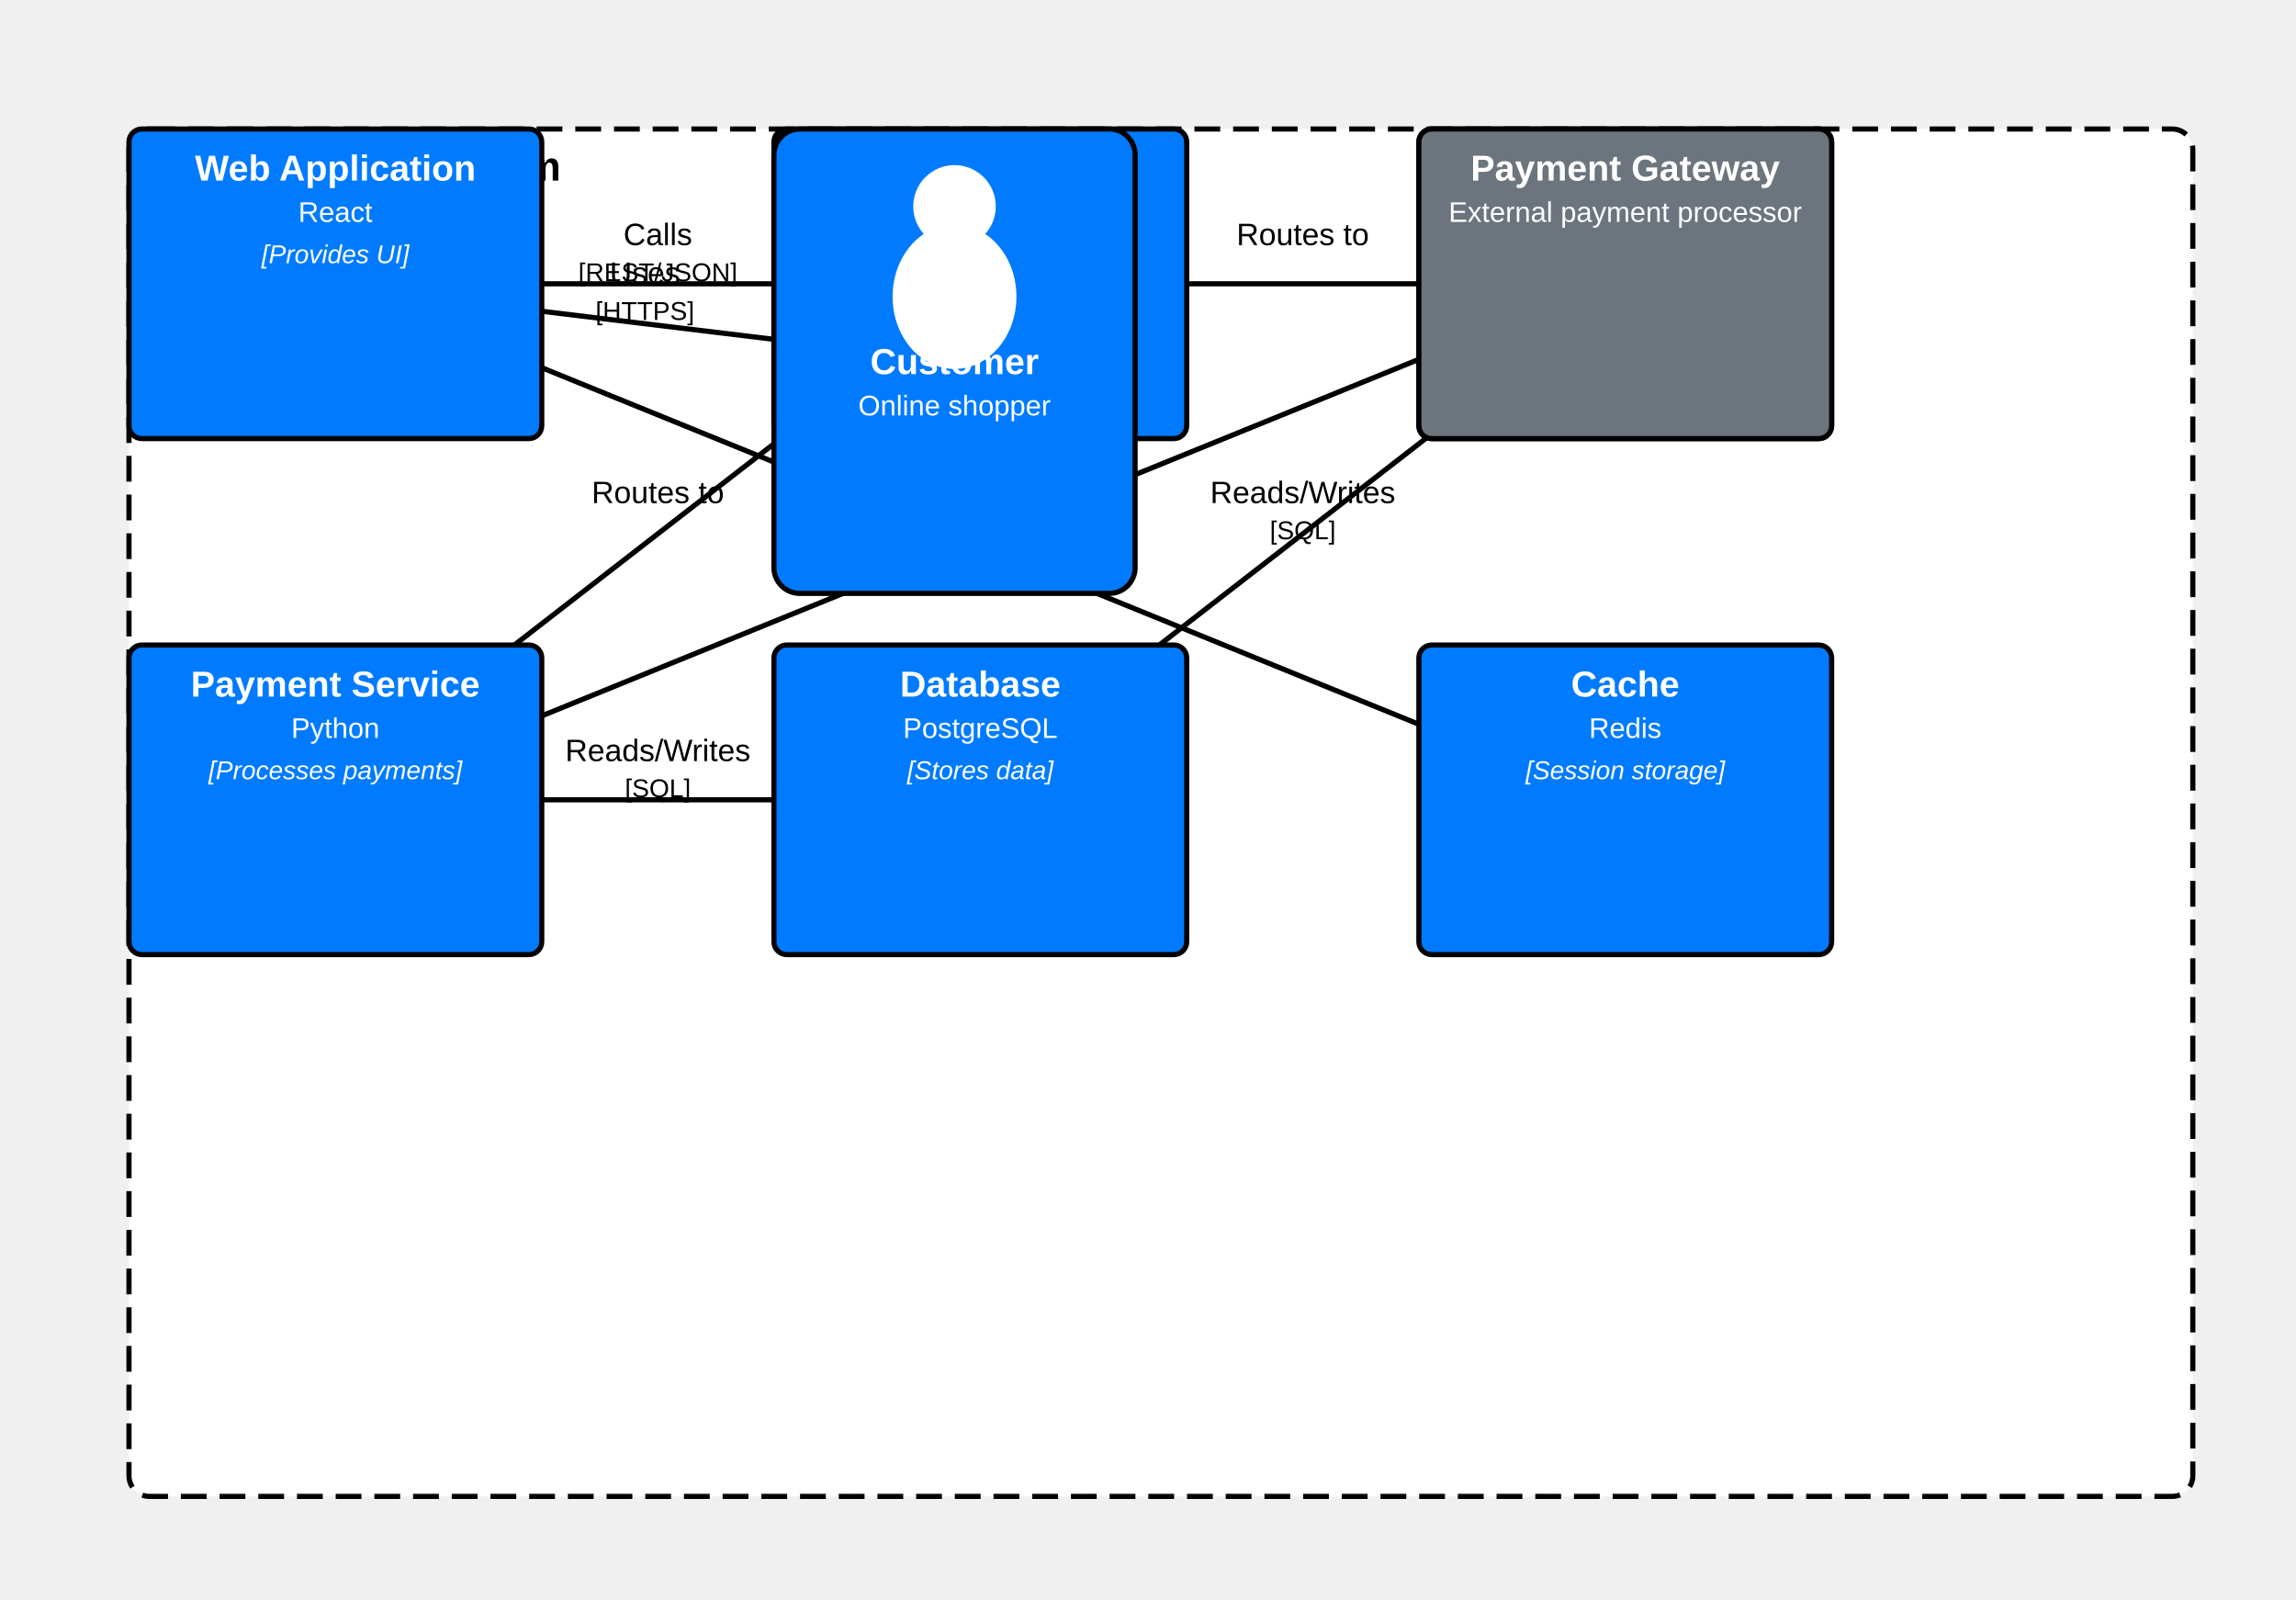
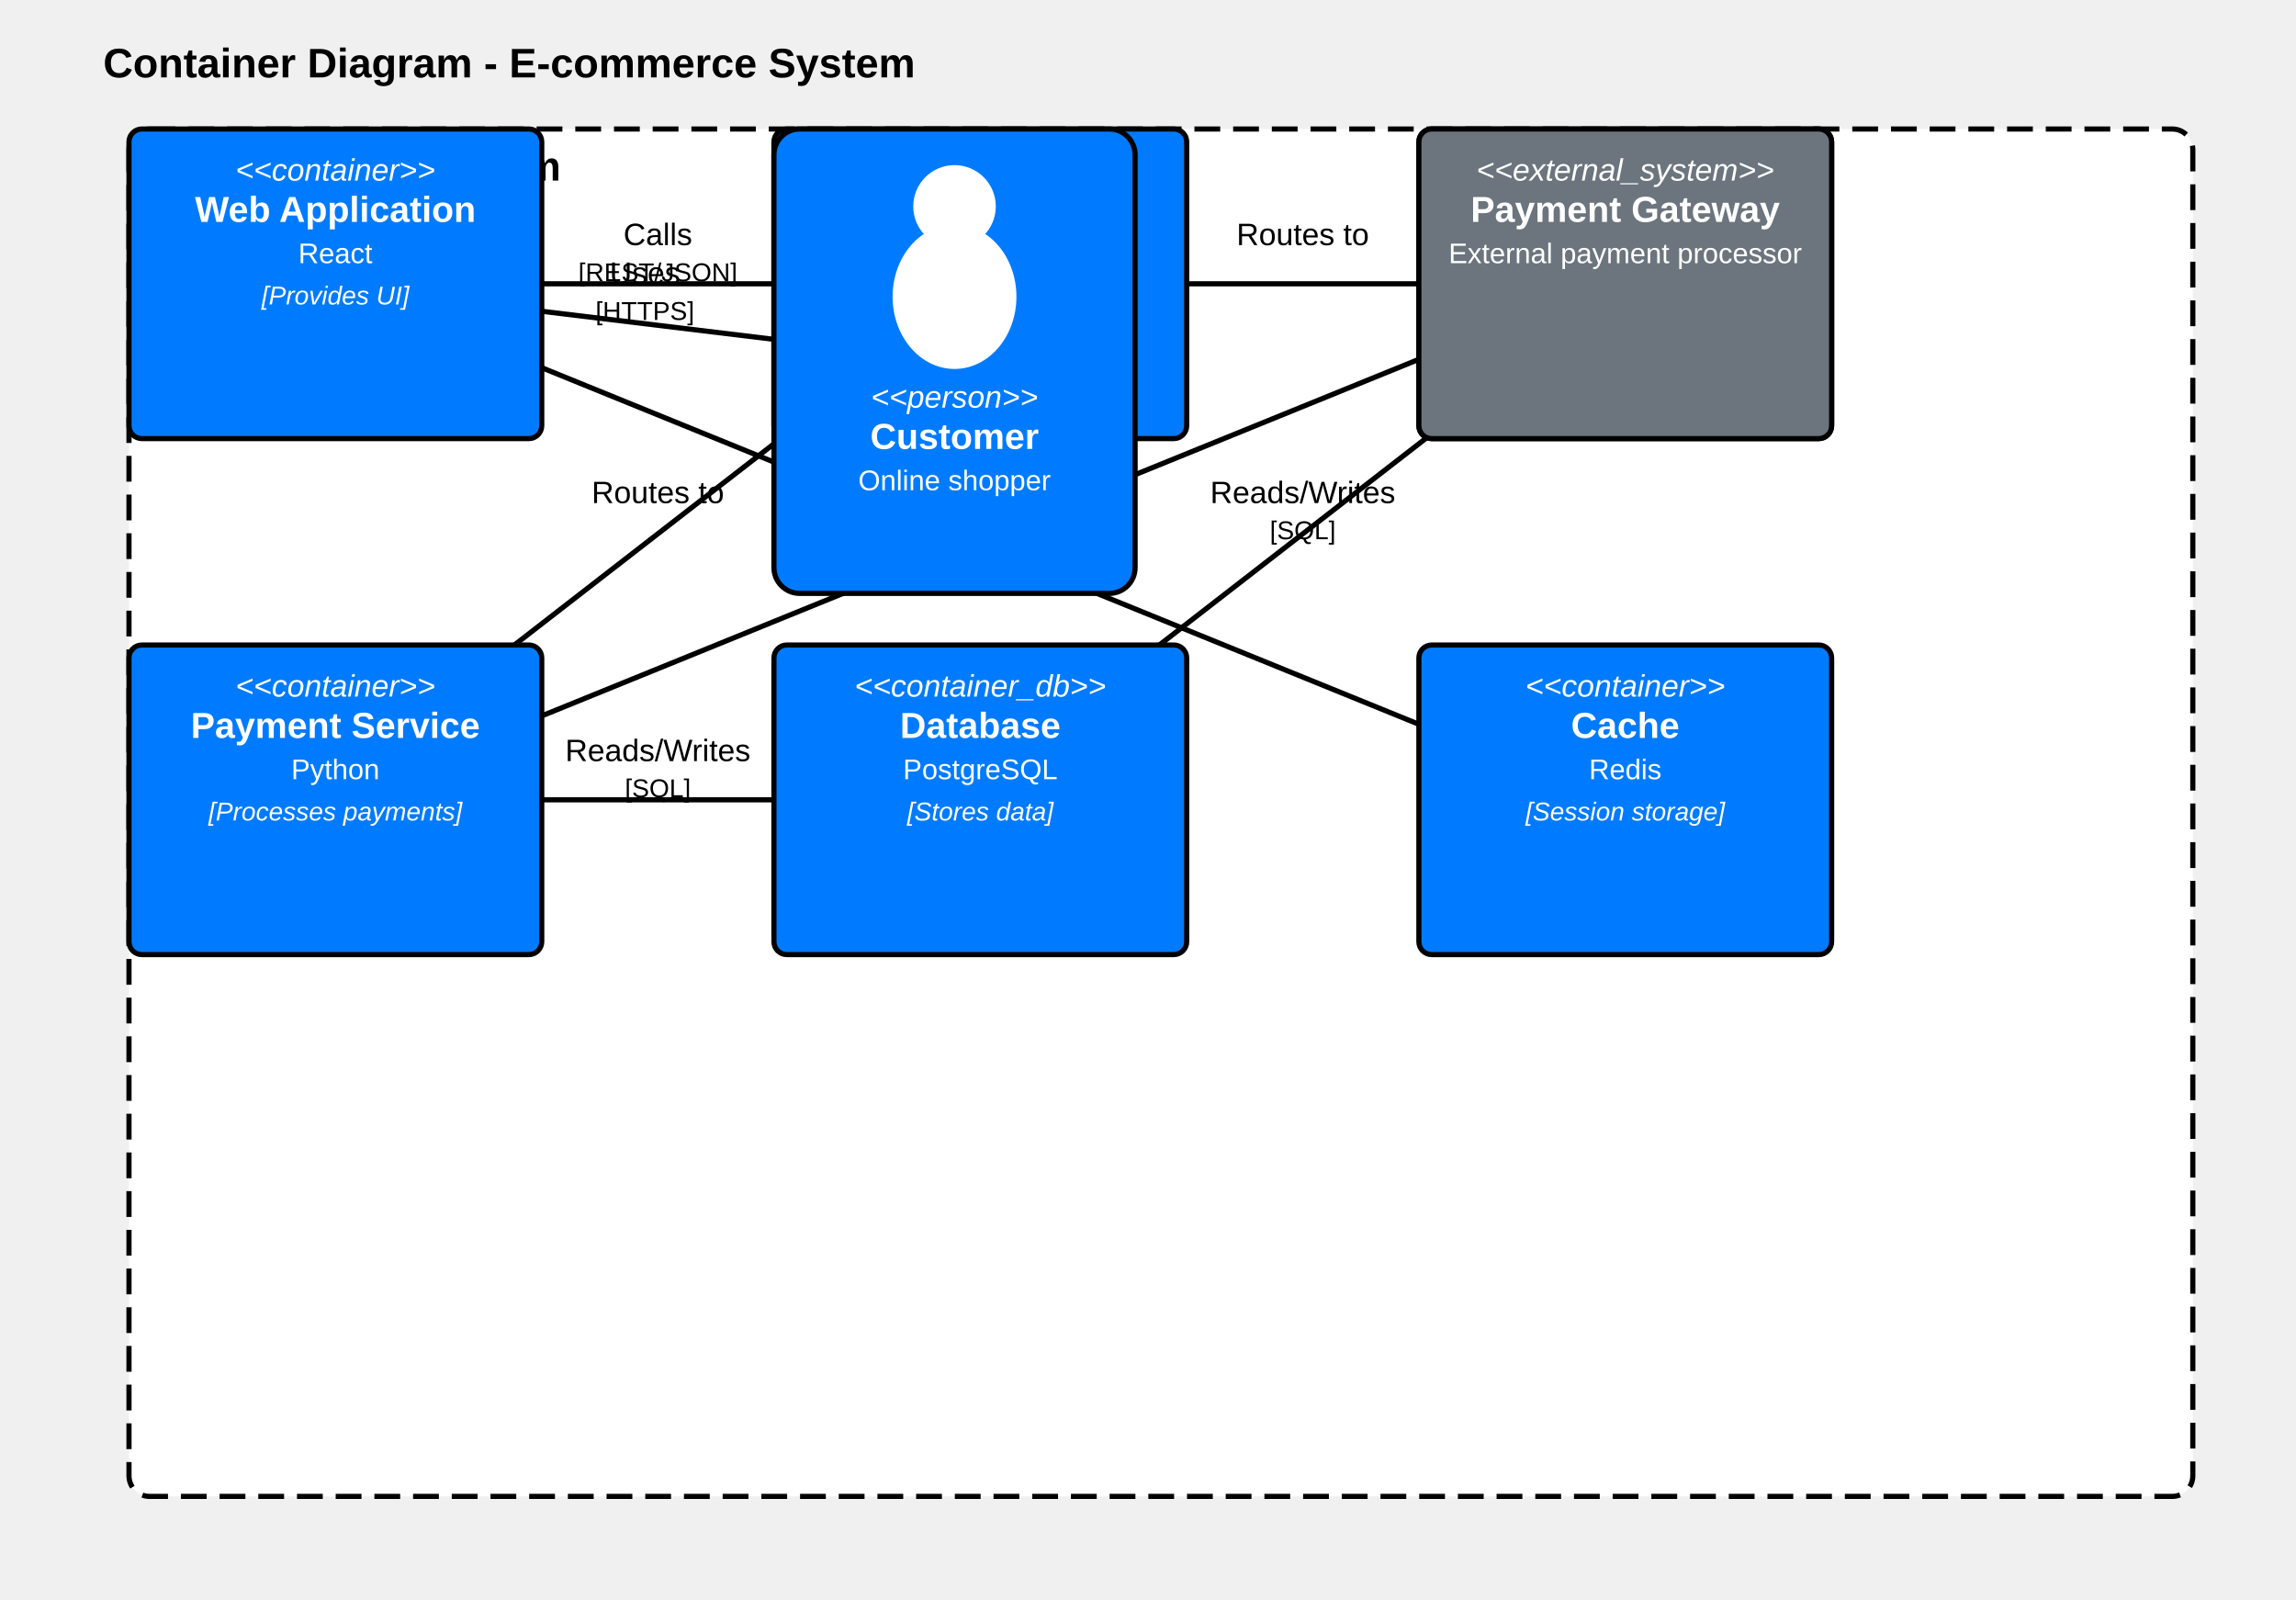
<svg xmlns="http://www.w3.org/2000/svg" width="890.0" height="620.0" viewBox="0 0 890.0 620.0" version="1.2" baseProfile="tiny">
  <g id="boundary-ecommerce">
    <rect fill="#ffffff" stroke="#000000" stroke-width="2" x="50.0" y="50.0" width="800.0" height="530.0" rx="8.0" ry="8.0" stroke-dasharray="10,5" />
    <text fill="#000000" x="60.0" y="70.0" font-family="Arial, sans-serif" font-size="16.0" font-weight="bold">E-commerce System</text>
  </g>
  <g id="rel_0">
    <line stroke="#000000" stroke-width="2" x1="370.0" y1="140.0" x2="122.0" y2="110.0" />
    <polygon fill="#000000" stroke="#000000" points="130.0,110.0 138.0,106.0 138.0,114.0" />
    <text fill="#000000" x="250.0" y="110.0" text-anchor="middle" font-family="Arial, sans-serif" font-size="12.0">Uses</text>
    <text fill="#000000" x="250.0" y="124.0" text-anchor="middle" font-family="Arial, sans-serif" font-size="10.0">[HTTPS]</text>
  </g>
  <g id="rel_1">
    <line stroke="#000000" stroke-width="2" x1="130.0" y1="110.0" x2="372.0" y2="110.0" />
    <polygon fill="#000000" stroke="#000000" points="380.0,110.0 372.0,106.0 372.0,114.0" />
    <text fill="#000000" x="255.0" y="95.0" text-anchor="middle" font-family="Arial, sans-serif" font-size="12.0">Calls</text>
    <text fill="#000000" x="255.0" y="109.0" text-anchor="middle" font-family="Arial, sans-serif" font-size="10.0">[REST/JSON]</text>
  </g>
  <g id="rel_2">
    <line stroke="#000000" stroke-width="2" x1="380.0" y1="110.0" x2="622.0" y2="110.0" />
    <polygon fill="#000000" stroke="#000000" points="630.0,110.0 622.0,106.0 622.0,114.0" />
    <text fill="#000000" x="505.0" y="95.0" text-anchor="middle" font-family="Arial, sans-serif" font-size="12.0">Routes to</text>
  </g>
  <g id="rel_3">
    <line stroke="#000000" stroke-width="2" x1="380.0" y1="110.0" x2="122.0" y2="310.0" />
    <polygon fill="#000000" stroke="#000000" points="130.0,310.0 138.0,306.0 138.0,314.0" />
    <text fill="#000000" x="255.0" y="195.0" text-anchor="middle" font-family="Arial, sans-serif" font-size="12.0">Routes to</text>
  </g>
  <g id="rel_4">
    <line stroke="#000000" stroke-width="2" x1="630.0" y1="110.0" x2="372.0" y2="310.0" />
    <polygon fill="#000000" stroke="#000000" points="380.0,310.0 388.0,306.0 388.0,314.0" />
    <text fill="#000000" x="505.0" y="195.0" text-anchor="middle" font-family="Arial, sans-serif" font-size="12.0">Reads/Writes</text>
    <text fill="#000000" x="505.0" y="209.0" text-anchor="middle" font-family="Arial, sans-serif" font-size="10.0">[SQL]</text>
  </g>
  <g id="rel_5">
    <line stroke="#000000" stroke-width="2" x1="130.0" y1="310.0" x2="372.0" y2="310.0" />
    <polygon fill="#000000" stroke="#000000" points="380.0,310.0 372.0,306.0 372.0,314.0" />
    <text fill="#000000" x="255.0" y="295.0" text-anchor="middle" font-family="Arial, sans-serif" font-size="12.0">Reads/Writes</text>
    <text fill="#000000" x="255.0" y="309.0" text-anchor="middle" font-family="Arial, sans-serif" font-size="10.0">[SQL]</text>
  </g>
  <g id="rel_6">
    <line stroke="#000000" stroke-width="2" x1="130.0" y1="110.0" x2="622.0" y2="310.0" />
    <polygon fill="#000000" stroke="#000000" points="630.0,310.0 622.0,306.0 622.0,314.0" />
    <text fill="#000000" x="380.0" y="195.0" text-anchor="middle" font-family="Arial, sans-serif" font-size="12.0">Stores sessions</text>
  </g>
  <g id="rel_7">
    <line stroke="#000000" stroke-width="2" x1="130.0" y1="310.0" x2="622.0" y2="110.0" />
    <polygon fill="#000000" stroke="#000000" points="630.0,110.0 622.0,106.0 622.0,114.0" />
    <text fill="#000000" x="380.0" y="195.0" text-anchor="middle" font-family="Arial, sans-serif" font-size="12.0">Processes via</text>
    <text fill="#000000" x="380.0" y="209.0" text-anchor="middle" font-family="Arial, sans-serif" font-size="10.0">[HTTPS]</text>
  </g>
  <g id="element-webapp">
    <rect fill="#007bff" stroke="#000000" stroke-width="2" x="50.0" y="50.0" width="160.0" height="120.0" rx="5.0" ry="5.0" />
-     <text fill="#ffffff" x="130.0" y="70.0" text-anchor="middle" font-family="Arial, sans-serif" font-size="14.0" font-weight="bold" font-style="normal">Web Application</text>
-     <text fill="#ffffff" x="130.0" y="86.0" text-anchor="middle" font-family="Arial, sans-serif" font-size="11.0" font-weight="normal" font-style="normal">React</text>
-     <text fill="#ffffff" x="130.0" y="102.0" text-anchor="middle" font-family="Arial, sans-serif" font-size="10.0" font-weight="normal" font-style="italic">[Provides UI]</text>
+     <text fill="#ffffff" x="130.0" y="70.0" text-anchor="middle" font-family="Arial, sans-serif" font-size="12.0" font-weight="normal" font-style="italic">&lt;&lt;container&gt;&gt;</text>
+     <text fill="#ffffff" x="130.0" y="86.0" text-anchor="middle" font-family="Arial, sans-serif" font-size="14.0" font-weight="bold" font-style="normal">Web Application</text>
+     <text fill="#ffffff" x="130.0" y="102.0" text-anchor="middle" font-family="Arial, sans-serif" font-size="11.0" font-weight="normal" font-style="normal">React</text>
+     <text fill="#ffffff" x="130.0" y="118.0" text-anchor="middle" font-family="Arial, sans-serif" font-size="10.0" font-weight="normal" font-style="italic">[Provides UI]</text>
  </g>
  <g id="element-api">
    <rect fill="#007bff" stroke="#000000" stroke-width="2" x="300.0" y="50.0" width="160.0" height="120.0" rx="5.0" ry="5.0" />
-     <text fill="#ffffff" x="380.0" y="70.0" text-anchor="middle" font-family="Arial, sans-serif" font-size="14.0" font-weight="bold" font-style="normal">API Gateway</text>
-     <text fill="#ffffff" x="380.0" y="86.0" text-anchor="middle" font-family="Arial, sans-serif" font-size="11.0" font-weight="normal" font-style="normal">Node.js</text>
-     <text fill="#ffffff" x="380.0" y="102.0" text-anchor="middle" font-family="Arial, sans-serif" font-size="10.0" font-weight="normal" font-style="italic">[Routes requests]</text>
+     <text fill="#ffffff" x="380.0" y="70.0" text-anchor="middle" font-family="Arial, sans-serif" font-size="12.0" font-weight="normal" font-style="italic">&lt;&lt;container&gt;&gt;</text>
+     <text fill="#ffffff" x="380.0" y="86.0" text-anchor="middle" font-family="Arial, sans-serif" font-size="14.0" font-weight="bold" font-style="normal">API Gateway</text>
+     <text fill="#ffffff" x="380.0" y="102.0" text-anchor="middle" font-family="Arial, sans-serif" font-size="11.0" font-weight="normal" font-style="normal">Node.js</text>
+     <text fill="#ffffff" x="380.0" y="118.0" text-anchor="middle" font-family="Arial, sans-serif" font-size="10.0" font-weight="normal" font-style="italic">[Routes requests]</text>
  </g>
  <g id="element-order">
    <rect fill="#007bff" stroke="#000000" stroke-width="2" x="550.0" y="50.0" width="160.0" height="120.0" rx="5.0" ry="5.0" />
-     <text fill="#ffffff" x="630.0" y="70.0" text-anchor="middle" font-family="Arial, sans-serif" font-size="14.0" font-weight="bold" font-style="normal">Order Service</text>
-     <text fill="#ffffff" x="630.0" y="86.0" text-anchor="middle" font-family="Arial, sans-serif" font-size="11.0" font-weight="normal" font-style="normal">Java</text>
-     <text fill="#ffffff" x="630.0" y="102.0" text-anchor="middle" font-family="Arial, sans-serif" font-size="10.0" font-weight="normal" font-style="italic">[Handles orders]</text>
+     <text fill="#ffffff" x="630.0" y="70.0" text-anchor="middle" font-family="Arial, sans-serif" font-size="12.0" font-weight="normal" font-style="italic">&lt;&lt;container&gt;&gt;</text>
+     <text fill="#ffffff" x="630.0" y="86.0" text-anchor="middle" font-family="Arial, sans-serif" font-size="14.0" font-weight="bold" font-style="normal">Order Service</text>
+     <text fill="#ffffff" x="630.0" y="102.0" text-anchor="middle" font-family="Arial, sans-serif" font-size="11.0" font-weight="normal" font-style="normal">Java</text>
+     <text fill="#ffffff" x="630.0" y="118.0" text-anchor="middle" font-family="Arial, sans-serif" font-size="10.0" font-weight="normal" font-style="italic">[Handles orders]</text>
  </g>
  <g id="element-payment">
    <rect fill="#007bff" stroke="#000000" stroke-width="2" x="50.0" y="250.0" width="160.0" height="120.0" rx="5.0" ry="5.0" />
-     <text fill="#ffffff" x="130.0" y="270.0" text-anchor="middle" font-family="Arial, sans-serif" font-size="14.0" font-weight="bold" font-style="normal">Payment Service</text>
-     <text fill="#ffffff" x="130.0" y="286.0" text-anchor="middle" font-family="Arial, sans-serif" font-size="11.0" font-weight="normal" font-style="normal">Python</text>
-     <text fill="#ffffff" x="130.0" y="302.0" text-anchor="middle" font-family="Arial, sans-serif" font-size="10.0" font-weight="normal" font-style="italic">[Processes payments]</text>
+     <text fill="#ffffff" x="130.0" y="270.0" text-anchor="middle" font-family="Arial, sans-serif" font-size="12.0" font-weight="normal" font-style="italic">&lt;&lt;container&gt;&gt;</text>
+     <text fill="#ffffff" x="130.0" y="286.0" text-anchor="middle" font-family="Arial, sans-serif" font-size="14.0" font-weight="bold" font-style="normal">Payment Service</text>
+     <text fill="#ffffff" x="130.0" y="302.0" text-anchor="middle" font-family="Arial, sans-serif" font-size="11.0" font-weight="normal" font-style="normal">Python</text>
+     <text fill="#ffffff" x="130.0" y="318.0" text-anchor="middle" font-family="Arial, sans-serif" font-size="10.0" font-weight="normal" font-style="italic">[Processes payments]</text>
  </g>
  <g id="element-db">
    <rect fill="#007bff" stroke="#000000" stroke-width="2" x="300.0" y="250.0" width="160.0" height="120.0" rx="5.0" ry="5.0" />
-     <text fill="#ffffff" x="380.0" y="270.0" text-anchor="middle" font-family="Arial, sans-serif" font-size="14.0" font-weight="bold" font-style="normal">Database</text>
-     <text fill="#ffffff" x="380.0" y="286.0" text-anchor="middle" font-family="Arial, sans-serif" font-size="11.0" font-weight="normal" font-style="normal">PostgreSQL</text>
-     <text fill="#ffffff" x="380.0" y="302.0" text-anchor="middle" font-family="Arial, sans-serif" font-size="10.0" font-weight="normal" font-style="italic">[Stores data]</text>
+     <text fill="#ffffff" x="380.0" y="270.0" text-anchor="middle" font-family="Arial, sans-serif" font-size="12.0" font-weight="normal" font-style="italic">&lt;&lt;container_db&gt;&gt;</text>
+     <text fill="#ffffff" x="380.0" y="286.0" text-anchor="middle" font-family="Arial, sans-serif" font-size="14.0" font-weight="bold" font-style="normal">Database</text>
+     <text fill="#ffffff" x="380.0" y="302.0" text-anchor="middle" font-family="Arial, sans-serif" font-size="11.0" font-weight="normal" font-style="normal">PostgreSQL</text>
+     <text fill="#ffffff" x="380.0" y="318.0" text-anchor="middle" font-family="Arial, sans-serif" font-size="10.0" font-weight="normal" font-style="italic">[Stores data]</text>
  </g>
  <g id="element-cache">
    <rect fill="#007bff" stroke="#000000" stroke-width="2" x="550.0" y="250.0" width="160.0" height="120.0" rx="5.0" ry="5.0" />
-     <text fill="#ffffff" x="630.0" y="270.0" text-anchor="middle" font-family="Arial, sans-serif" font-size="14.0" font-weight="bold" font-style="normal">Cache</text>
-     <text fill="#ffffff" x="630.0" y="286.0" text-anchor="middle" font-family="Arial, sans-serif" font-size="11.0" font-weight="normal" font-style="normal">Redis</text>
-     <text fill="#ffffff" x="630.0" y="302.0" text-anchor="middle" font-family="Arial, sans-serif" font-size="10.0" font-weight="normal" font-style="italic">[Session storage]</text>
+     <text fill="#ffffff" x="630.0" y="270.0" text-anchor="middle" font-family="Arial, sans-serif" font-size="12.0" font-weight="normal" font-style="italic">&lt;&lt;container&gt;&gt;</text>
+     <text fill="#ffffff" x="630.0" y="286.0" text-anchor="middle" font-family="Arial, sans-serif" font-size="14.0" font-weight="bold" font-style="normal">Cache</text>
+     <text fill="#ffffff" x="630.0" y="302.0" text-anchor="middle" font-family="Arial, sans-serif" font-size="11.0" font-weight="normal" font-style="normal">Redis</text>
+     <text fill="#ffffff" x="630.0" y="318.0" text-anchor="middle" font-family="Arial, sans-serif" font-size="10.0" font-weight="normal" font-style="italic">[Session storage]</text>
  </g>
  <g id="element-customer">
    <rect fill="#007bff" stroke="#000000" stroke-width="2" x="300.0" y="50.0" width="140.0" height="180.0" rx="10.0" ry="10.0" />
    <circle fill="#ffffff" cx="370.0" cy="80.0" r="16.0" />
    <ellipse fill="#ffffff" cx="370.0" cy="115.0" rx="24.0" ry="28.0" />
-     <text fill="#ffffff" x="370.0" y="145.0" text-anchor="middle" font-family="Arial, sans-serif" font-size="14.0" font-weight="bold" font-style="normal">Customer</text>
-     <text fill="#ffffff" x="370.0" y="161.0" text-anchor="middle" font-family="Arial, sans-serif" font-size="11.0" font-weight="normal" font-style="normal">Online shopper</text>
+     <text fill="#ffffff" x="370.0" y="158.0" text-anchor="middle" font-family="Arial, sans-serif" font-size="12.0" font-weight="normal" font-style="italic">&lt;&lt;person&gt;&gt;</text>
+     <text fill="#ffffff" x="370.0" y="174.0" text-anchor="middle" font-family="Arial, sans-serif" font-size="14.0" font-weight="bold" font-style="normal">Customer</text>
+     <text fill="#ffffff" x="370.0" y="190.0" text-anchor="middle" font-family="Arial, sans-serif" font-size="11.0" font-weight="normal" font-style="normal">Online shopper</text>
  </g>
  <g id="element-paymentGW">
    <rect fill="#6c757d" stroke="#000000" stroke-width="2" x="550.0" y="50.0" width="160.0" height="120.0" rx="5.0" ry="5.0" />
-     <text fill="#ffffff" x="630.0" y="70.0" text-anchor="middle" font-family="Arial, sans-serif" font-size="14.0" font-weight="bold" font-style="normal">Payment Gateway</text>
-     <text fill="#ffffff" x="630.0" y="86.0" text-anchor="middle" font-family="Arial, sans-serif" font-size="11.0" font-weight="normal" font-style="normal">External payment processor</text>
+     <text fill="#ffffff" x="630.0" y="70.0" text-anchor="middle" font-family="Arial, sans-serif" font-size="12.0" font-weight="normal" font-style="italic">&lt;&lt;external_system&gt;&gt;</text>
+     <text fill="#ffffff" x="630.0" y="86.0" text-anchor="middle" font-family="Arial, sans-serif" font-size="14.0" font-weight="bold" font-style="normal">Payment Gateway</text>
+     <text fill="#ffffff" x="630.0" y="102.0" text-anchor="middle" font-family="Arial, sans-serif" font-size="11.0" font-weight="normal" font-style="normal">External payment processor</text>
  </g>
+   <text fill="#000000" x="40.0" y="30.0" font-family="Arial, sans-serif" font-size="16.0" font-weight="bold">Container Diagram - E-commerce System</text>
</svg>
